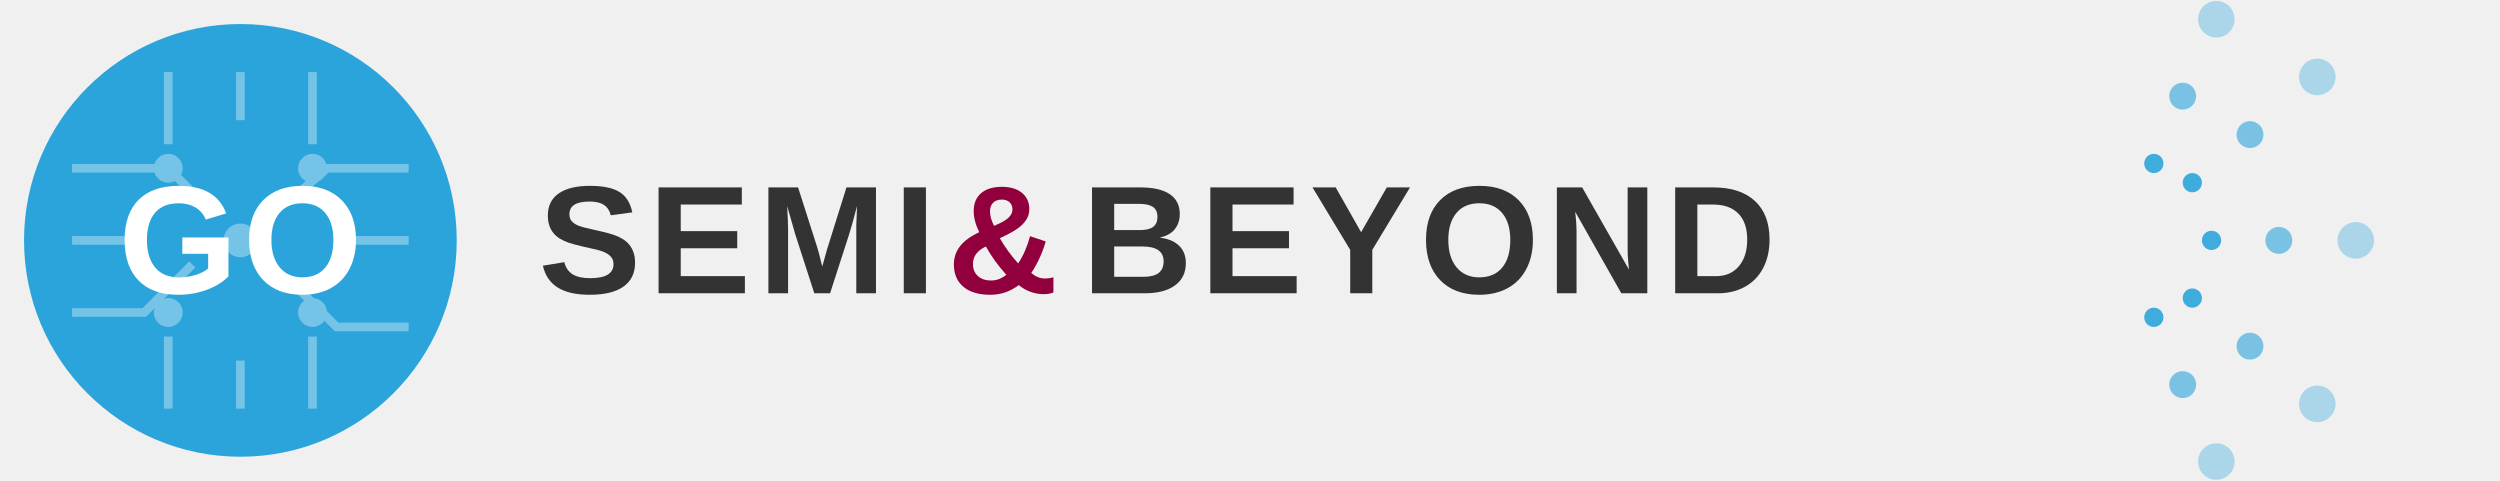
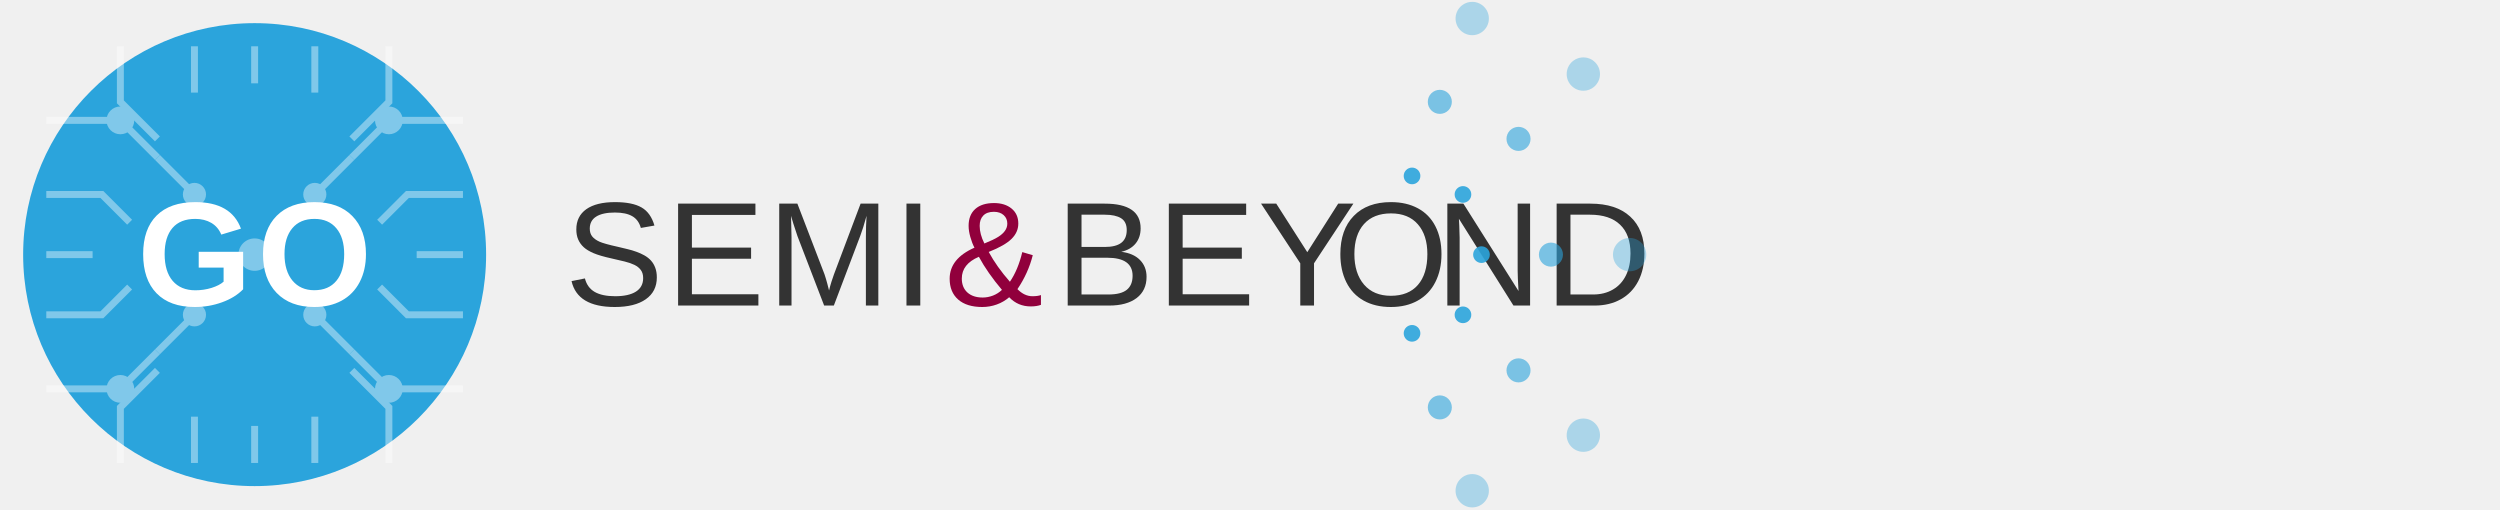
- <svg xmlns="http://www.w3.org/2000/svg" viewBox="0 0 520 100">
+ <svg xmlns="http://www.w3.org/2000/svg" viewBox="0 0 540 110">
  <defs>
    <style>
      .logo-text { font-family: 'Montserrat', 'Segoe UI', 'Helvetica Neue', Arial, sans-serif; }
    </style>
  </defs>
-   <circle cx="50" cy="50" r="45" fill="#2ba4dc" />
-   <g stroke="#fff" stroke-width="1.8" fill="none" opacity="0.35">
-     <path d="M15 35 H35 L42 42" />
-     <path d="M15 50 H28" />
-     <path d="M15 65 H30 L40 55" />
-     <path d="M60 42 L68 35 H85" />
-     <path d="M72 50 H85" />
-     <path d="M60 58 L70 68 H85" />
-     <path d="M35 15 V30" />
-     <path d="M50 15 V25" />
-     <path d="M65 15 V30" />
-     <path d="M35 70 V85" />
-     <path d="M50 75 V85" />
-     <path d="M65 70 V85" />
-     <circle cx="35" cy="35" r="3" fill="#fff" stroke="none" />
-     <circle cx="65" cy="35" r="3" fill="#fff" stroke="none" />
-     <circle cx="35" cy="65" r="3" fill="#fff" stroke="none" />
-     <circle cx="65" cy="65" r="3" fill="#fff" stroke="none" />
-     <circle cx="50" cy="50" r="3.5" fill="#fff" stroke="none" />
+   <circle cx="55" cy="55" r="50" fill="#2ba4dc" />
+   <g stroke="#fff" stroke-width="1.5" fill="none" opacity="0.4">
+     <path d="M10 26 H26 L34 34" />
+     <path d="M10 42 H22 L28 48" />
+     <path d="M10 55 H20" />
+     <path d="M10 68 H22 L28 62" />
+     <path d="M10 84 H26 L34 76" />
+     <path d="M76 34 L84 26 H100" />
+     <path d="M82 48 L88 42 H100" />
+     <path d="M90 55 H100" />
+     <path d="M82 62 L88 68 H100" />
+     <path d="M76 76 L84 84 H100" />
+     <path d="M26 10 V22 L34 30" />
+     <path d="M42 10 V20" />
+     <path d="M55 10 V18" />
+     <path d="M68 10 V20" />
+     <path d="M84 10 V22 L76 30" />
+     <path d="M26 100 V88 L34 80" />
+     <path d="M42 100 V90" />
+     <path d="M55 100 V92" />
+     <path d="M68 100 V90" />
+     <path d="M84 100 V88 L76 80" />
+     <path d="M34 34 L42 42" />
+     <path d="M76 34 L68 42" />
+     <path d="M34 76 L42 68" />
+     <path d="M76 76 L68 68" />
+     <circle cx="26" cy="26" r="3" fill="#fff" stroke="none" />
+     <circle cx="84" cy="26" r="3" fill="#fff" stroke="none" />
+     <circle cx="26" cy="84" r="3" fill="#fff" stroke="none" />
+     <circle cx="84" cy="84" r="3" fill="#fff" stroke="none" />
+     <circle cx="42" cy="42" r="2.5" fill="#fff" stroke="none" />
+     <circle cx="68" cy="42" r="2.5" fill="#fff" stroke="none" />
+     <circle cx="42" cy="68" r="2.5" fill="#fff" stroke="none" />
+     <circle cx="68" cy="68" r="2.5" fill="#fff" stroke="none" />
+     <circle cx="55" cy="55" r="3.5" fill="#fff" stroke="none" />
  </g>
-   <text x="50" y="61" class="logo-text" font-size="32" font-weight="700" fill="white" text-anchor="middle" letter-spacing="1">GO</text>
-   <text x="112" y="61" class="logo-text" font-size="32" font-weight="600" fill="#333" letter-spacing="1.5">SEMI</text>
-   <text x="197" y="61" class="logo-text" font-size="32" font-weight="600" fill="#91003c" letter-spacing="1">&amp;</text>
-   <text x="225" y="61" class="logo-text" font-size="32" font-weight="600" fill="#333" letter-spacing="1.5">BEYOND</text>
+   <text x="55" y="66" class="logo-text" font-size="32" font-weight="600" fill="white" text-anchor="middle" letter-spacing="1">GO</text>
+   <text x="122" y="66" class="logo-text" font-size="32" font-weight="500" fill="#333" letter-spacing="0.5">SEMI</text>
+   <text x="204" y="66" class="logo-text" font-size="32" font-weight="500" fill="#91003c">&amp;</text>
+   <text x="228" y="66" class="logo-text" font-size="32" font-weight="500" fill="#333" letter-spacing="0.5">BEY</text>
+   <text x="288" y="66" class="logo-text" font-size="32" font-weight="500" fill="#333" letter-spacing="0.5">O</text>
+   <text x="310" y="66" class="logo-text" font-size="32" font-weight="500" fill="#333" letter-spacing="0.5">ND</text>
  <g>
-     <circle cx="456" cy="38" r="2" fill="#2ba4dc" opacity="0.9" />
-     <circle cx="468" cy="28" r="2.8" fill="#2ba4dc" opacity="0.6" />
-     <circle cx="482" cy="16" r="3.8" fill="#2ba4dc" opacity="0.35" />
-     <circle cx="460" cy="50" r="2" fill="#2ba4dc" opacity="0.9" />
-     <circle cx="474" cy="50" r="2.8" fill="#2ba4dc" opacity="0.6" />
-     <circle cx="490" cy="50" r="3.8" fill="#2ba4dc" opacity="0.35" />
-     <circle cx="456" cy="62" r="2" fill="#2ba4dc" opacity="0.9" />
-     <circle cx="468" cy="72" r="2.8" fill="#2ba4dc" opacity="0.6" />
-     <circle cx="482" cy="84" r="3.8" fill="#2ba4dc" opacity="0.35" />
-     <circle cx="448" cy="34" r="2" fill="#2ba4dc" opacity="0.9" />
-     <circle cx="454" cy="20" r="2.8" fill="#2ba4dc" opacity="0.6" />
-     <circle cx="461" cy="4" r="3.8" fill="#2ba4dc" opacity="0.35" />
-     <circle cx="448" cy="66" r="2" fill="#2ba4dc" opacity="0.9" />
-     <circle cx="454" cy="80" r="2.8" fill="#2ba4dc" opacity="0.6" />
-     <circle cx="461" cy="96" r="3.8" fill="#2ba4dc" opacity="0.35" />
+     <circle cx="320" cy="55" r="1.8" fill="#2ba4dc" opacity="0.9" />
+     <circle cx="335" cy="55" r="2.6" fill="#2ba4dc" opacity="0.6" />
+     <circle cx="352" cy="55" r="3.6" fill="#2ba4dc" opacity="0.35" />
+     <circle cx="316" cy="42" r="1.8" fill="#2ba4dc" opacity="0.9" />
+     <circle cx="328" cy="30" r="2.6" fill="#2ba4dc" opacity="0.6" />
+     <circle cx="342" cy="16" r="3.6" fill="#2ba4dc" opacity="0.35" />
+     <circle cx="316" cy="68" r="1.8" fill="#2ba4dc" opacity="0.9" />
+     <circle cx="328" cy="80" r="2.6" fill="#2ba4dc" opacity="0.6" />
+     <circle cx="342" cy="94" r="3.6" fill="#2ba4dc" opacity="0.35" />
+     <circle cx="305" cy="38" r="1.8" fill="#2ba4dc" opacity="0.9" />
+     <circle cx="311" cy="22" r="2.6" fill="#2ba4dc" opacity="0.6" />
+     <circle cx="318" cy="4" r="3.6" fill="#2ba4dc" opacity="0.35" />
+     <circle cx="305" cy="72" r="1.8" fill="#2ba4dc" opacity="0.9" />
+     <circle cx="311" cy="88" r="2.6" fill="#2ba4dc" opacity="0.6" />
+     <circle cx="318" cy="106" r="3.6" fill="#2ba4dc" opacity="0.35" />
  </g>
</svg>
